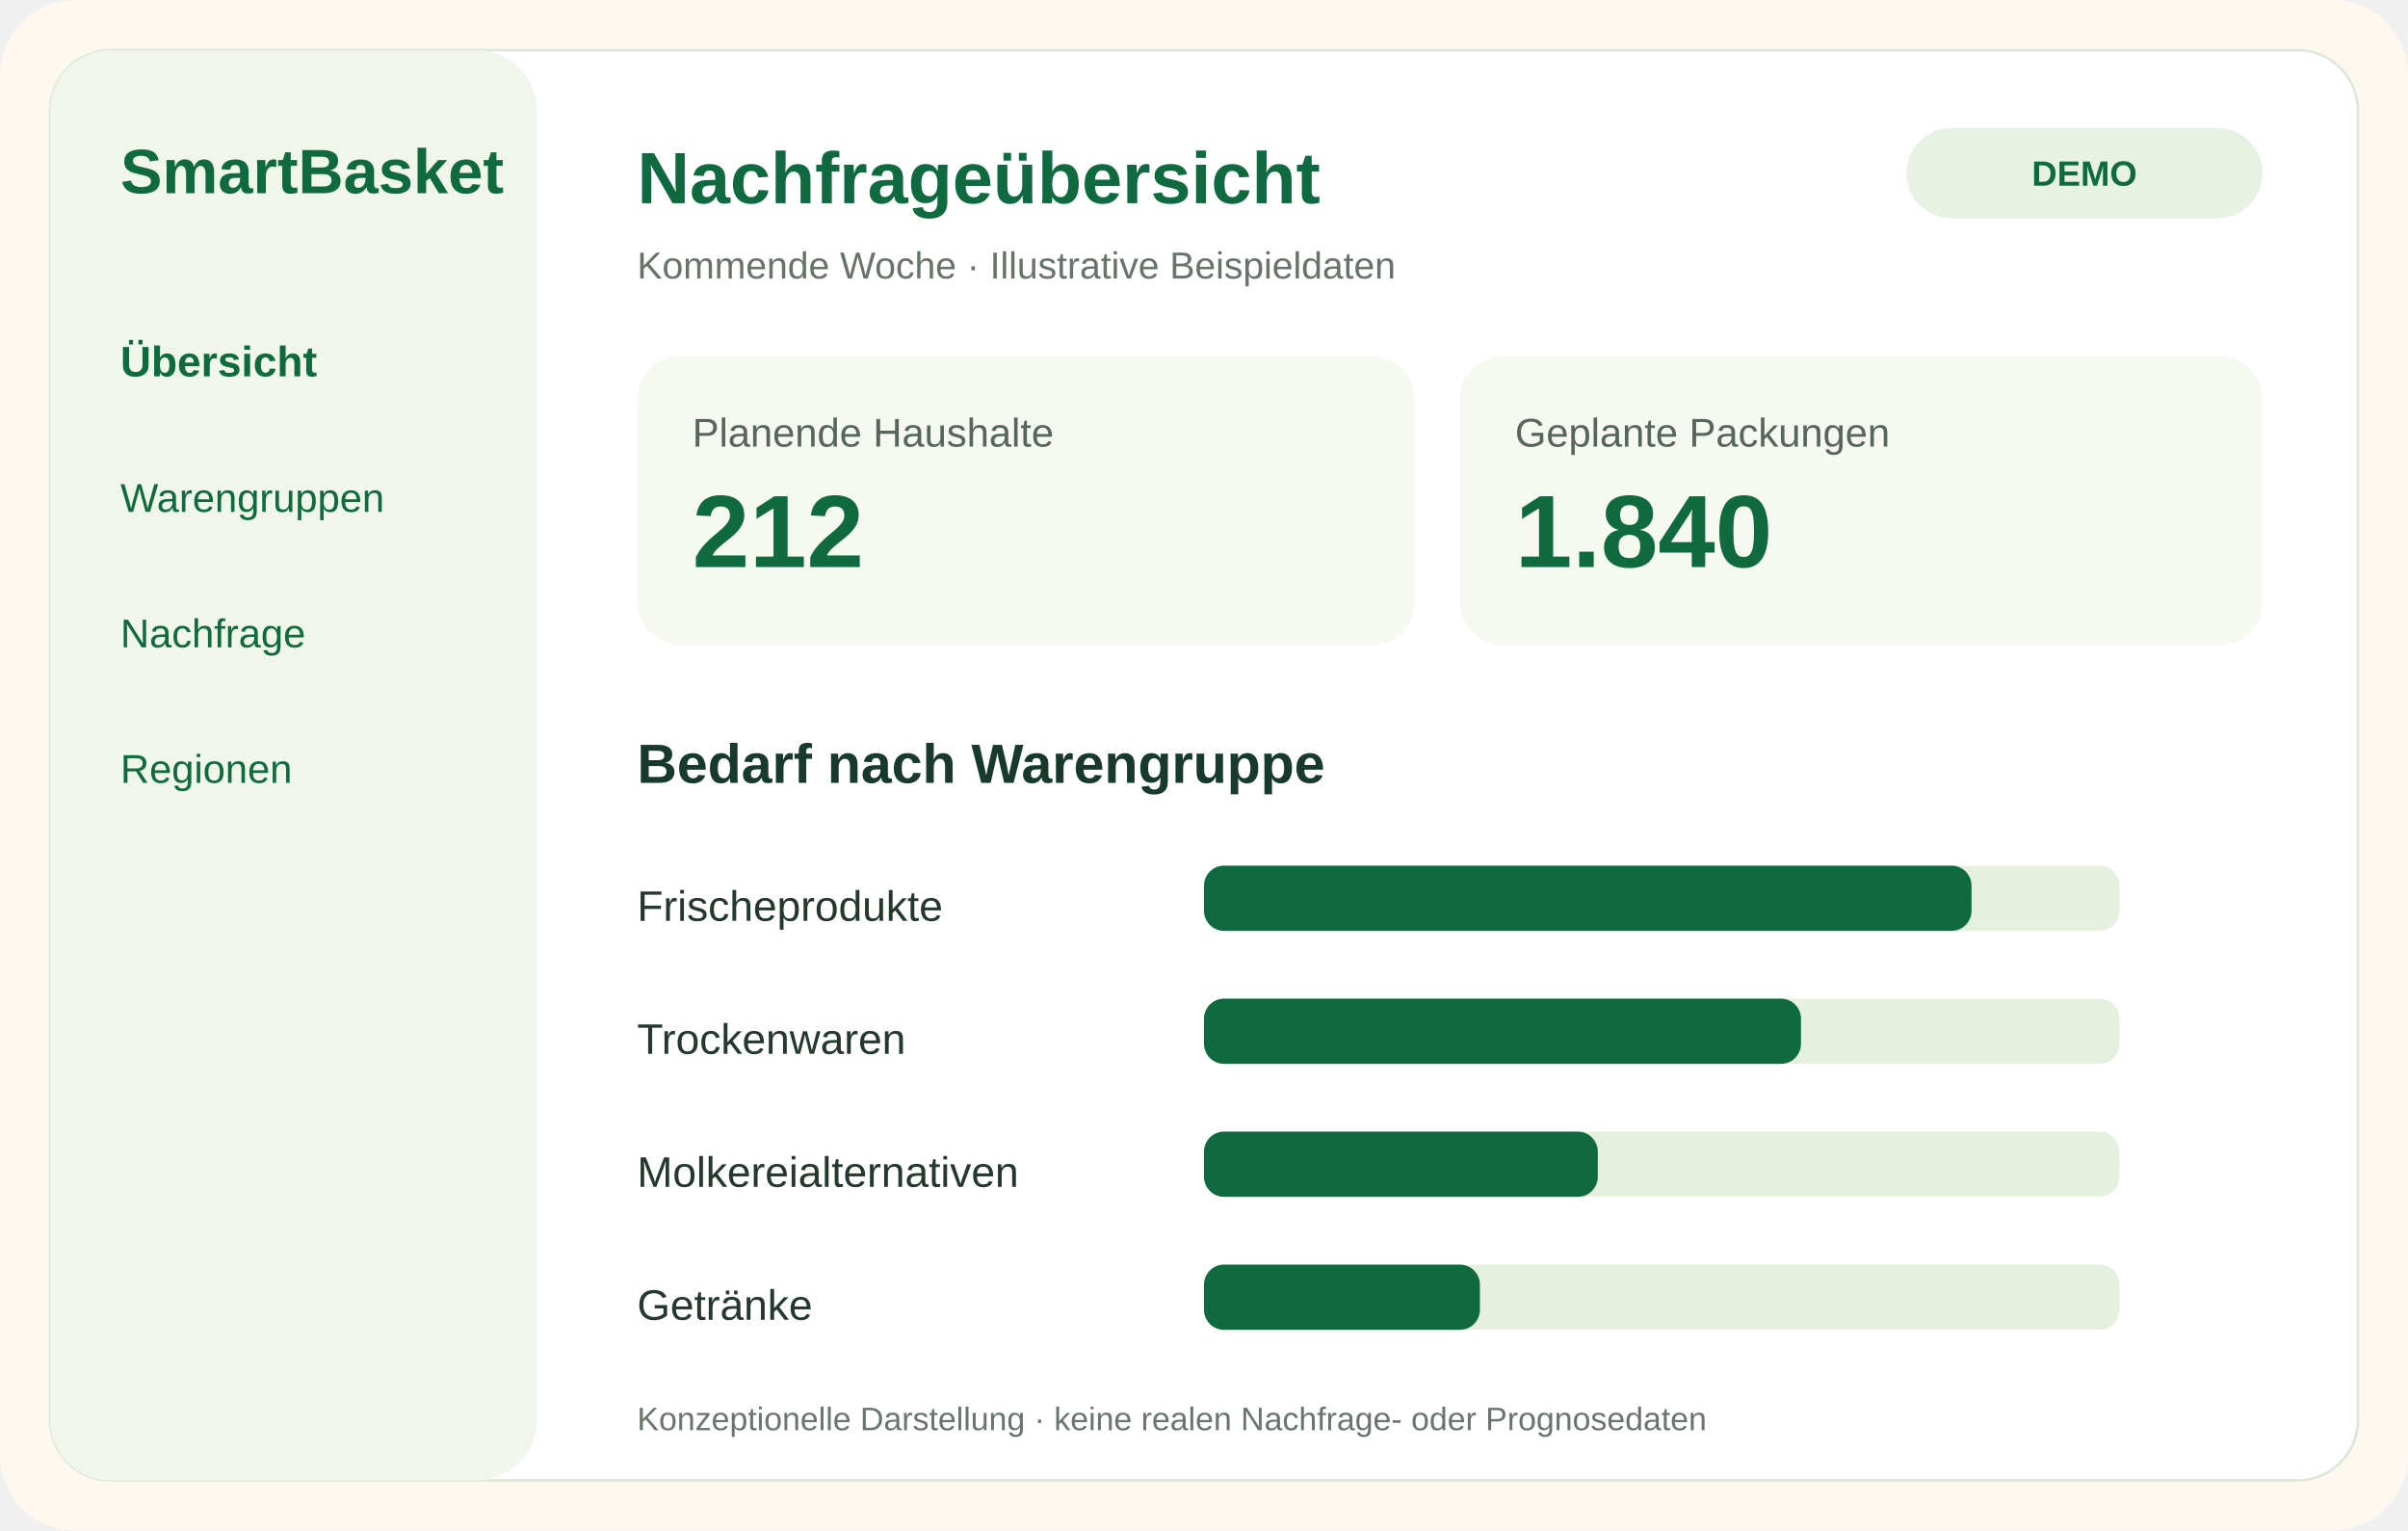
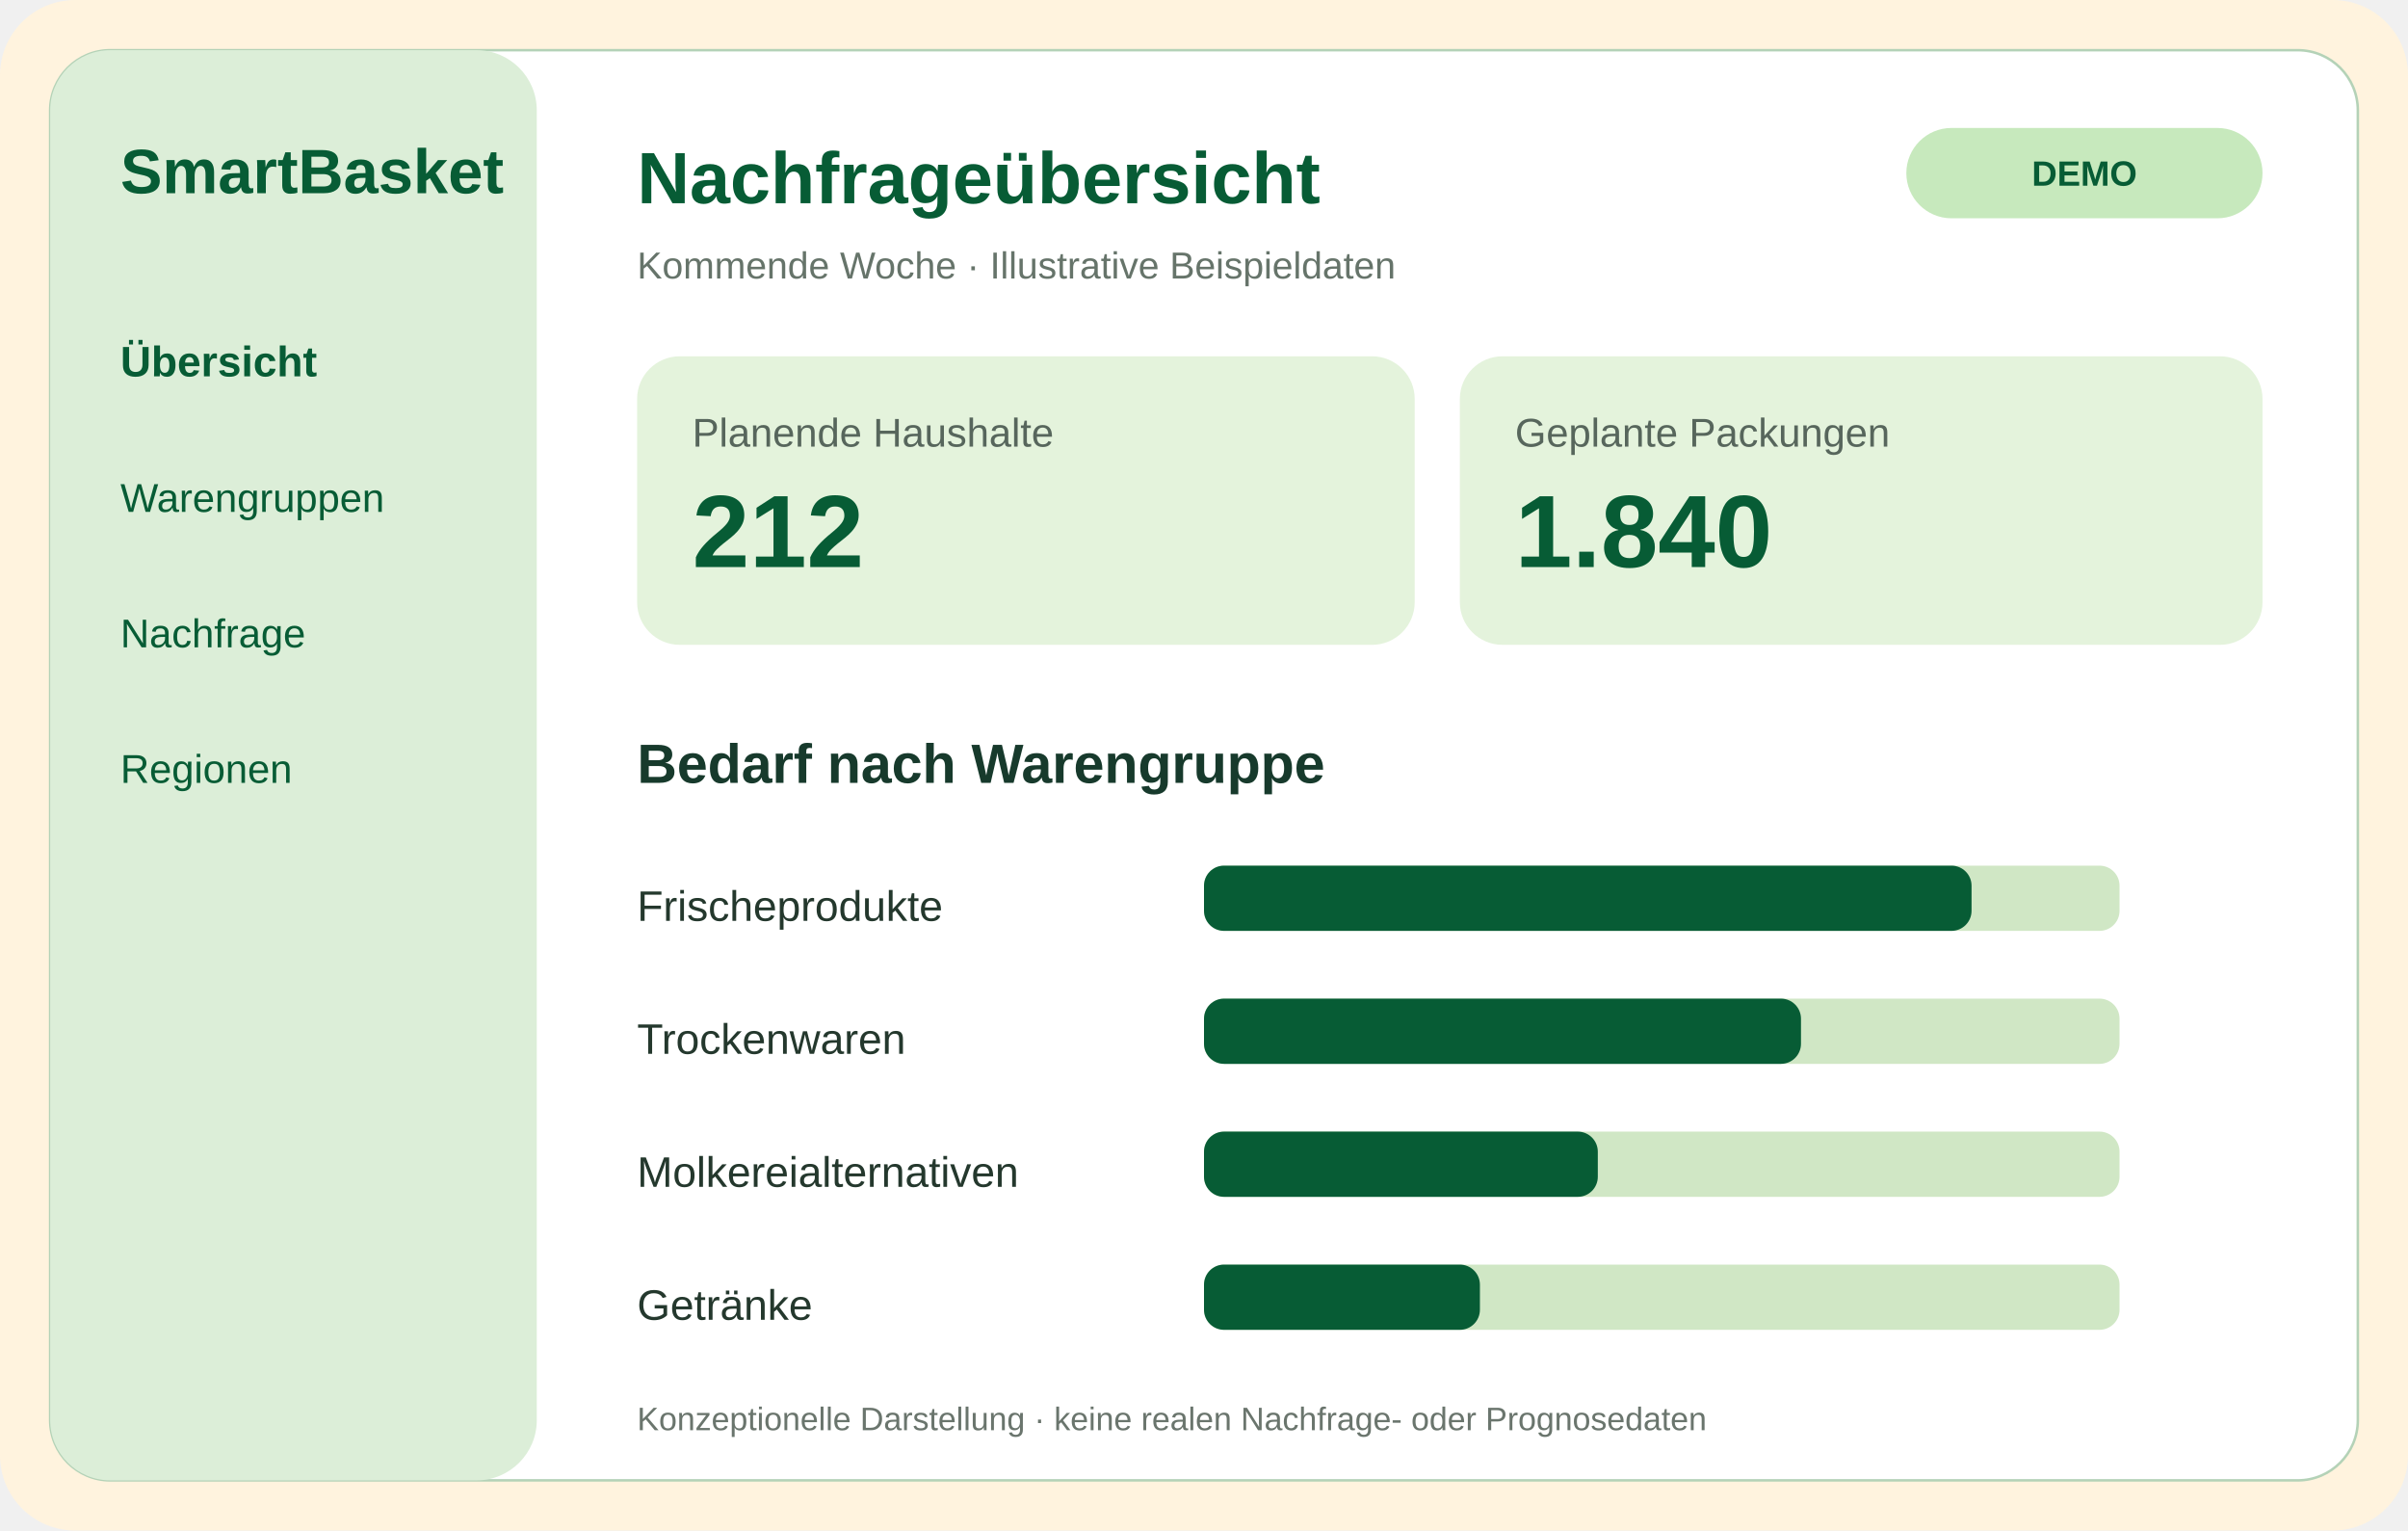
<svg xmlns="http://www.w3.org/2000/svg" viewBox="0 0 960 610" role="img" aria-labelledby="t d">
-   <rect width="960" height="610" rx="30" fill="#FFF8F0" />
-   <rect x="20" y="20" width="920" height="570" rx="24" fill="white" stroke="#DCE7DA" />
-   <rect x="20" y="20" width="194" height="570" rx="24" fill="#F1F6ED" />
-   <g font-family="Arial,sans-serif" fill="#0F6B3F">
+   <rect width="960" height="610" rx="30" fill="#FFF3DE" />
+   <rect x="20" y="20" width="920" height="570" rx="24" fill="white" stroke="#B4D2B7" />
+   <rect x="20" y="20" width="194" height="570" rx="24" fill="#DCEED8" />
+   <g font-family="Arial,sans-serif" fill="#075C35">
    <text x="48" y="77" font-size="25" font-weight="700">SmartBasket</text>
    <text x="48" y="150" font-size="17" font-weight="700">Übersicht</text>
    <text x="48" y="204" font-size="16">Warengruppen</text>
    <text x="48" y="258" font-size="16">Nachfrage</text>
    <text x="48" y="312" font-size="16">Regionen</text>
    <text x="254" y="81" font-size="29" font-weight="700">Nachfrageübersicht</text>
  </g>
  <text x="254" y="111" font-family="Arial" font-size="15" fill="#66746A">Kommende Woche · Illustrative Beispieldaten</text>
-   <rect x="760" y="51" width="142" height="36" rx="18" fill="#E7F2E5" />
-   <text x="831" y="74" text-anchor="middle" font-family="Arial" font-size="14" font-weight="700" fill="#0F6B3F">DEMO</text>
+   <rect x="760" y="51" width="142" height="36" rx="18" fill="#C7E9BD" />
+   <text x="831" y="74" text-anchor="middle" font-family="Arial" font-size="14" font-weight="700" fill="#075C35">DEMO</text>
  <g font-family="Arial">
-     <rect x="254" y="142" width="310" height="115" rx="17" fill="#F5F9F2" />
-     <rect x="582" y="142" width="320" height="115" rx="17" fill="#F5F9F2" />
+     <rect x="254" y="142" width="310" height="115" rx="17" fill="#E4F3DC" />
+     <rect x="582" y="142" width="320" height="115" rx="17" fill="#E4F3DC" />
    <text x="276" y="178" font-size="16" fill="#57665C">Planende Haushalte</text>
-     <text x="276" y="226" font-size="41" font-weight="700" fill="#0F6B3F">212</text>
+     <text x="276" y="226" font-size="41" font-weight="700" fill="#075C35">212</text>
    <text x="604" y="178" font-size="16" fill="#57665C">Geplante Packungen</text>
-     <text x="604" y="226" font-size="41" font-weight="700" fill="#0F6B3F">1.840</text>
+     <text x="604" y="226" font-size="41" font-weight="700" fill="#075C35">1.840</text>
    <text x="254" y="312" font-size="22" font-weight="700" fill="#173A2C">Bedarf nach Warengruppe</text>
  </g>
  <g font-family="Arial" font-size="17" fill="#24382D">
    <text x="254" y="367">Frischeprodukte</text>
    <text x="254" y="420">Trockenwaren</text>
    <text x="254" y="473">Molkereialternativen</text>
    <text x="254" y="526">Getränke</text>
  </g>
-   <g fill="#E5F0DE">
+   <g fill="#D0E7C5">
    <rect x="480" y="345" width="365" height="26" rx="8" />
    <rect x="480" y="398" width="365" height="26" rx="8" />
    <rect x="480" y="451" width="365" height="26" rx="8" />
    <rect x="480" y="504" width="365" height="26" rx="8" />
  </g>
-   <g fill="#0F6B3F">
+   <g fill="#075C35">
    <rect x="480" y="345" width="306" height="26" rx="8" />
    <rect x="480" y="398" width="238" height="26" rx="8" />
    <rect x="480" y="451" width="157" height="26" rx="8" />
    <rect x="480" y="504" width="110" height="26" rx="8" />
  </g>
  <text x="254" y="570" font-family="Arial" font-size="13" fill="#6A756D">Konzeptionelle Darstellung · keine realen Nachfrage- oder Prognosedaten</text>
</svg>
